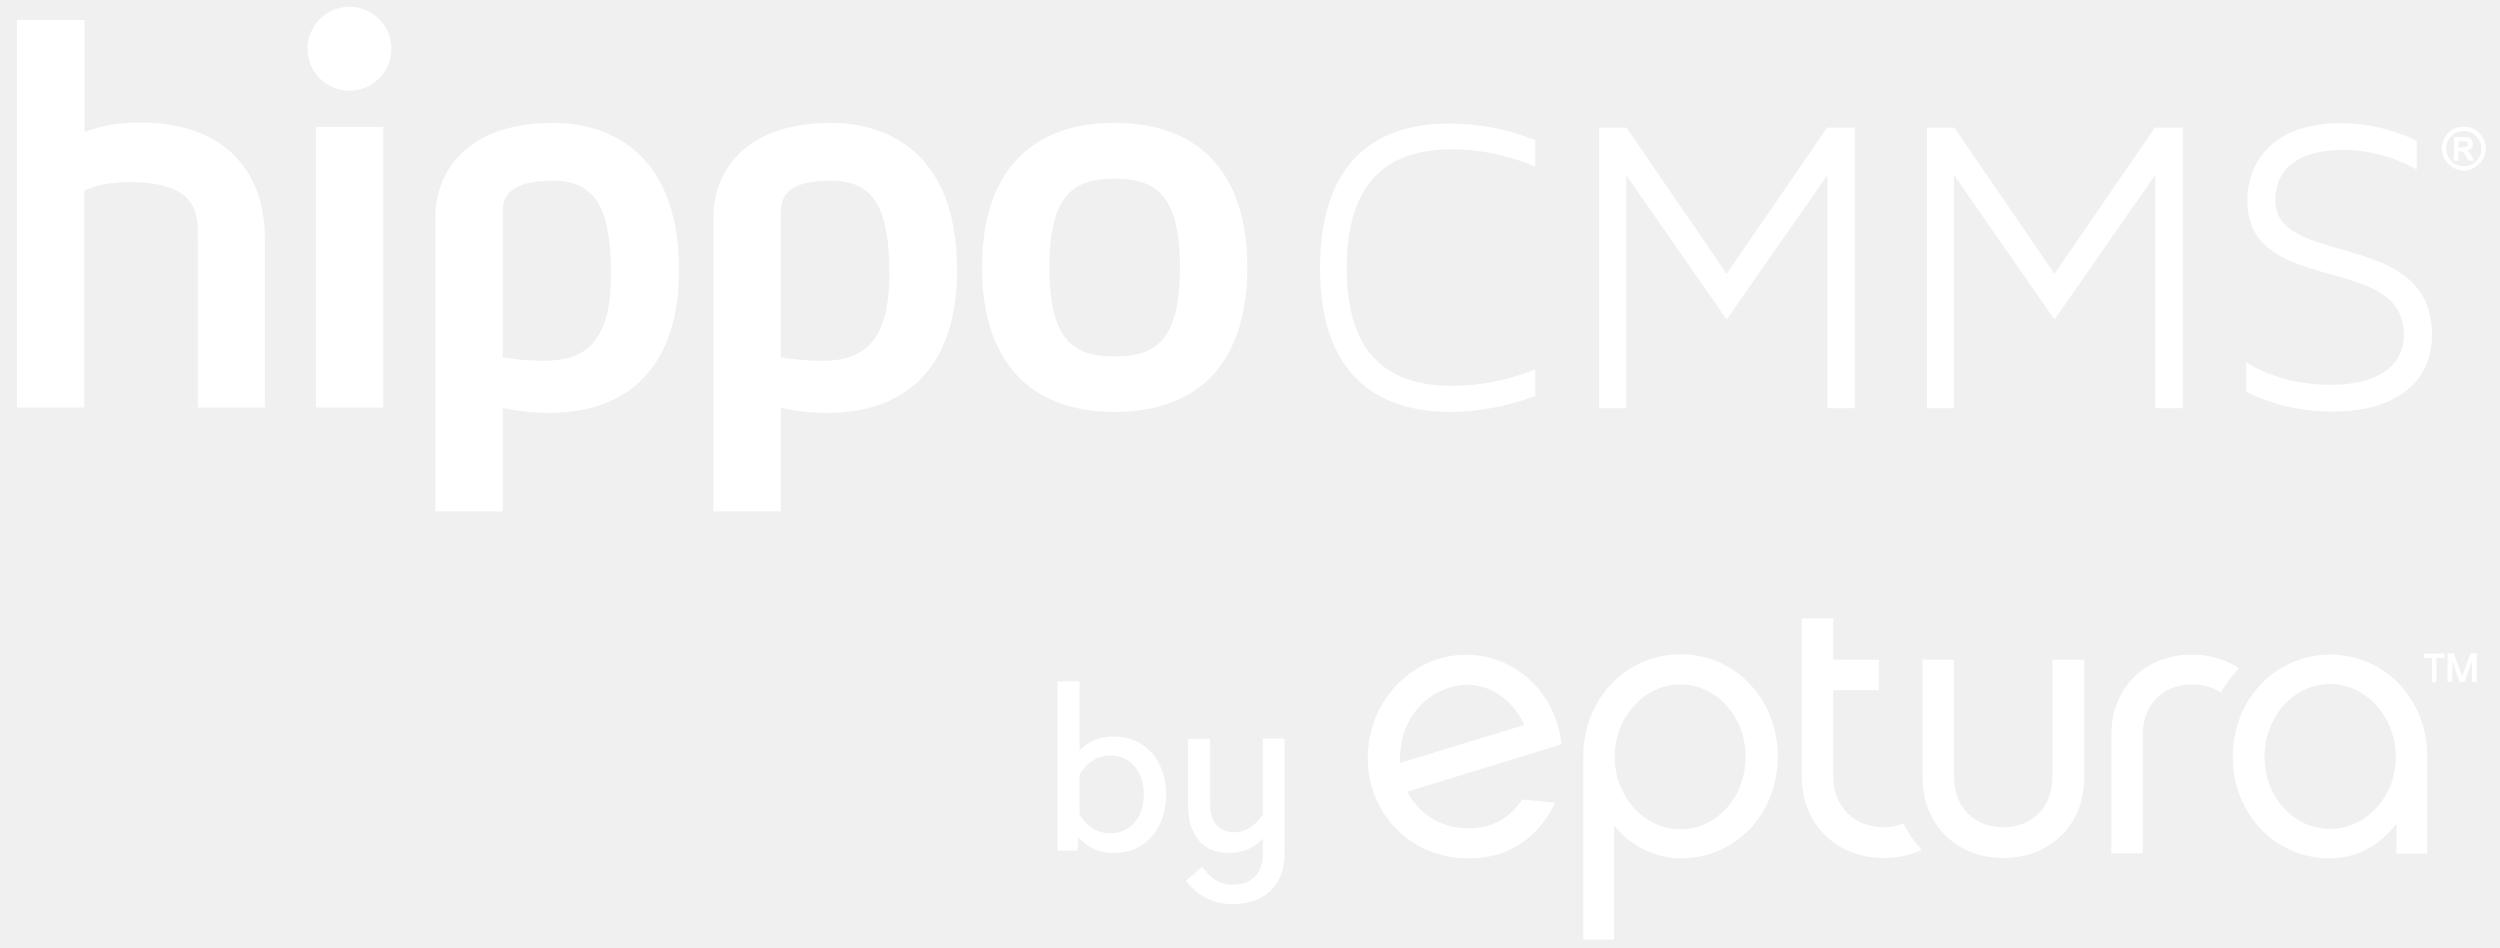
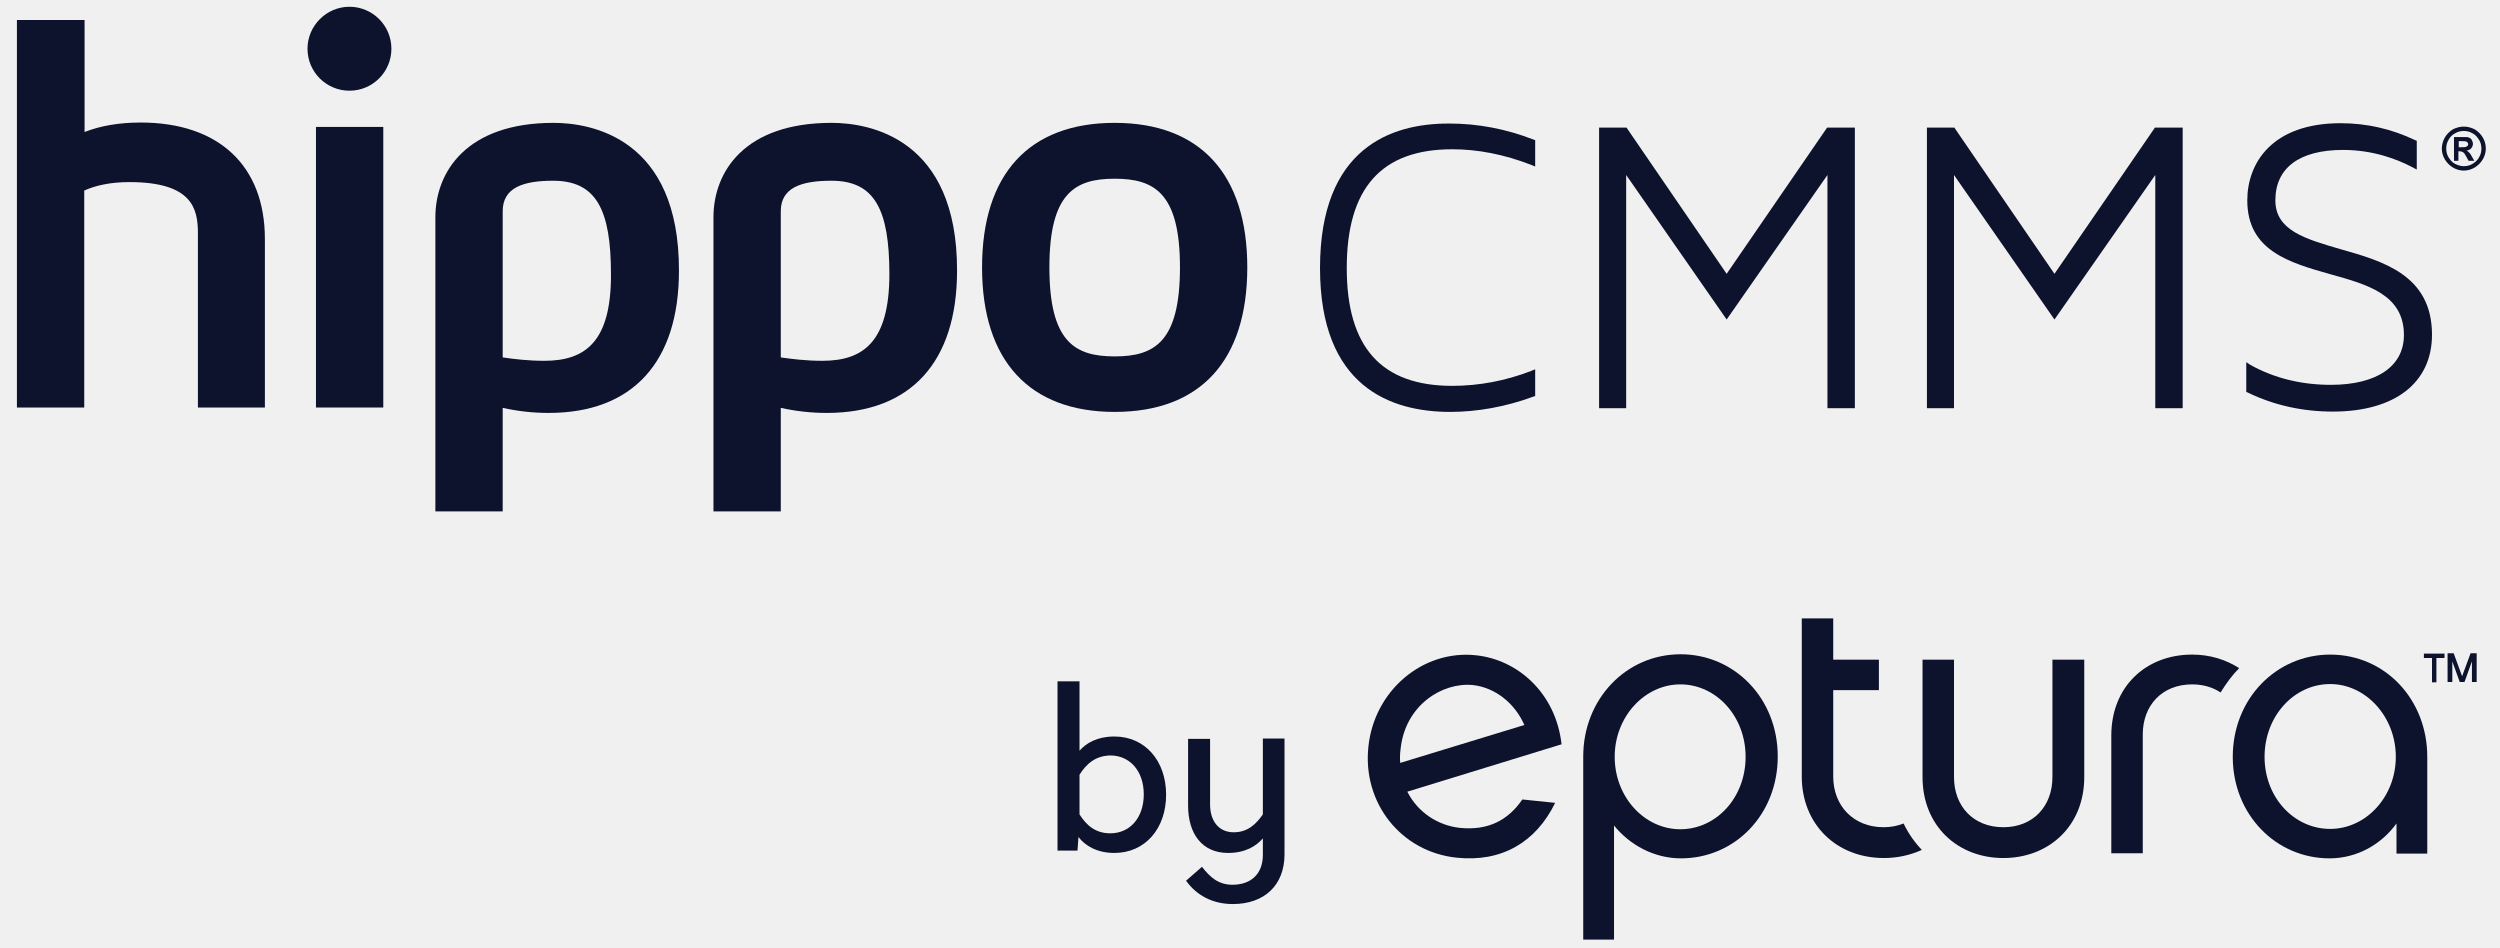
- <svg xmlns="http://www.w3.org/2000/svg" width="153" height="58" viewBox="0 0 153 58" fill="none">
-   <path d="M95.175 49.134C93.995 51.558 91.883 52.78 89.15 52.49C85.755 52.138 83.374 49.155 83.746 45.696C84.098 42.278 87.059 39.751 90.33 40.103C92.897 40.372 95.216 42.423 95.568 45.551L86.127 48.451C86.769 49.714 87.991 50.522 89.357 50.667C91.034 50.833 92.276 50.232 93.167 48.927L95.175 49.134ZM85.692 46.69L93.291 44.37C92.69 43.003 91.469 42.071 90.144 41.926C88.26 41.739 85.982 43.169 85.713 45.861C85.672 46.193 85.672 46.441 85.692 46.69Z" fill="white" />
-   <path d="M102.877 52.531C101.241 52.531 99.751 51.724 98.778 50.522V57.503H96.894V46.296C96.894 42.796 99.502 40.041 102.856 40.041C106.127 40.041 108.798 42.713 108.798 46.296C108.798 49.859 106.169 52.531 102.877 52.531ZM102.836 41.884C100.662 41.884 98.819 43.852 98.819 46.317C98.819 48.782 100.641 50.75 102.836 50.75C105.03 50.75 106.831 48.824 106.831 46.317C106.831 43.831 105.03 41.884 102.836 41.884Z" fill="white" />
-   <path d="M116.499 50.398C116.127 50.543 115.733 50.626 115.278 50.626C113.435 50.626 112.193 49.321 112.193 47.519V42.236H114.988V40.372H112.193V37.845H110.268V47.519C110.268 50.439 112.379 52.511 115.299 52.511C116.147 52.511 116.934 52.324 117.617 52.014C117.162 51.537 116.789 50.999 116.499 50.398Z" fill="white" />
-   <path d="M125.589 40.372H127.556V47.56C127.556 50.564 125.382 52.511 122.607 52.511C119.812 52.511 117.659 50.543 117.659 47.56V40.372H119.585V47.56C119.585 49.341 120.765 50.626 122.607 50.626C124.429 50.626 125.609 49.341 125.609 47.56V40.372H125.589Z" fill="white" />
-   <path d="M137.038 40.89C136.23 40.372 135.257 40.061 134.16 40.061C131.324 40.061 129.212 42.029 129.212 45.012V52.221H131.137V44.95C131.137 43.169 132.317 41.884 134.16 41.884C134.843 41.884 135.444 42.071 135.899 42.381C136.23 41.843 136.603 41.325 137.038 40.89Z" fill="white" />
-   <path d="M148.549 52.241H146.665V50.398C145.733 51.682 144.243 52.531 142.566 52.531C139.295 52.531 136.645 49.859 136.645 46.317C136.645 42.754 139.315 40.061 142.607 40.061C145.961 40.061 148.549 42.796 148.549 46.317V52.241ZM142.607 41.864C140.392 41.864 138.591 43.831 138.591 46.317C138.591 48.803 140.392 50.729 142.607 50.729C144.802 50.729 146.624 48.761 146.624 46.317C146.624 43.852 144.781 41.864 142.607 41.864Z" fill="white" />
-   <path d="M149.605 39.999V40.269H149.108V41.76H148.839V40.269H148.342V39.999H149.605ZM151.551 41.739H151.282V40.476L150.826 41.739H150.536L150.081 40.476V41.739H149.791V39.979H150.164L150.681 41.387L151.199 39.979H151.572V41.739H151.551Z" fill="white" />
-   <path d="M66.066 41.698V45.944C66.48 45.468 67.163 45.074 68.198 45.074C70.082 45.074 71.366 46.566 71.366 48.637C71.366 50.709 70.082 52.2 68.198 52.2C67.121 52.2 66.397 51.744 66.003 51.226L65.941 52.055H64.72V41.698H66.066ZM66.066 47.415V49.839C66.48 50.501 67.038 50.999 67.95 50.999C69.15 50.999 69.999 50.046 69.999 48.616C69.999 47.187 69.15 46.234 67.95 46.234C67.038 46.255 66.48 46.752 66.066 47.415Z" fill="white" />
-   <path d="M77.266 45.199H78.612V52.283C78.612 54.168 77.39 55.328 75.444 55.328C74.181 55.328 73.208 54.769 72.587 53.899L73.56 53.049C74.057 53.691 74.575 54.147 75.423 54.147C76.603 54.147 77.287 53.443 77.287 52.324V51.309C76.873 51.786 76.21 52.2 75.154 52.2C73.581 52.2 72.711 51.04 72.711 49.3V45.219H74.057V49.238C74.057 50.253 74.595 50.936 75.506 50.936C76.355 50.936 76.873 50.439 77.287 49.839V45.199H77.266Z" fill="white" />
-   <path d="M18.819 2.983C18.819 4.412 19.979 5.551 21.387 5.551C22.815 5.551 23.954 4.391 23.954 2.983C23.954 1.554 22.794 0.414 21.387 0.414C19.979 0.414 18.819 1.574 18.819 2.983Z" fill="white" />
-   <path d="M1.035 1.222V24.94H5.155V11.662C5.838 11.351 6.77 11.144 7.909 11.144C11.76 11.144 12.112 12.76 12.112 14.272V24.94H16.211V14.624C16.211 10.15 13.395 7.499 8.613 7.499C7.267 7.499 6.128 7.706 5.176 8.079V1.222H1.035Z" fill="white" />
-   <path d="M68.218 7.519C62.98 7.519 60.102 10.647 60.102 16.364C60.102 22.081 63.001 25.209 68.218 25.209C73.456 25.209 76.334 22.081 76.334 16.364C76.334 10.668 73.456 7.519 68.218 7.519ZM68.218 21.812C65.775 21.812 64.223 20.921 64.223 16.364C64.223 11.828 65.775 10.937 68.218 10.937C70.661 10.937 72.214 11.828 72.214 16.364C72.214 20.921 70.661 21.812 68.218 21.812Z" fill="white" />
-   <path d="M50.89 7.519C45.548 7.519 43.664 10.523 43.664 13.299V31.299H47.784V24.961C48.716 25.168 49.647 25.271 50.6 25.271C55.734 25.271 58.571 22.164 58.571 16.571C58.591 8.431 53.188 7.519 50.89 7.519ZM50.331 22.081C49.337 22.081 48.509 21.978 47.784 21.874V12.926C47.784 11.476 49.047 11.061 50.89 11.061C53.54 11.061 54.43 12.843 54.43 16.779C54.43 20.942 52.815 22.081 50.331 22.081Z" fill="white" />
-   <path d="M33.871 7.519C28.55 7.519 26.645 10.523 26.645 13.299V31.299H30.765V24.961C31.697 25.168 32.629 25.271 33.581 25.271C38.716 25.271 41.552 22.164 41.552 16.571C41.573 8.431 36.169 7.519 33.871 7.519ZM33.312 22.081C32.318 22.081 31.49 21.978 30.765 21.874V12.926C30.765 11.476 32.029 11.061 33.85 11.061C36.5 11.061 37.391 12.843 37.391 16.779C37.411 20.942 35.797 22.081 33.312 22.081Z" fill="white" />
-   <path d="M23.457 7.768H19.337V24.94H23.457V7.768Z" fill="white" />
-   <path d="M137.534 12.263C137.534 15.349 140.122 16.074 142.606 16.779C144.925 17.421 147.12 18.042 147.12 20.507C147.12 22.413 145.463 23.552 142.648 23.552C140.826 23.552 139.169 23.138 137.72 22.33L137.472 22.164V23.987L137.575 24.029C139.149 24.795 140.908 25.189 142.772 25.189C146.561 25.189 148.838 23.428 148.838 20.486C148.838 16.841 145.857 15.991 143.227 15.246C141.095 14.624 139.252 14.106 139.252 12.263C139.252 10.274 140.722 9.176 143.393 9.176C145.256 9.176 146.726 9.756 147.637 10.233L147.906 10.378V8.617L147.803 8.576C146.374 7.892 144.842 7.54 143.248 7.54C139.045 7.54 137.534 9.984 137.534 12.263Z" fill="white" />
-   <path d="M80.785 16.406C80.785 23.676 85.112 25.209 88.756 25.209C90.392 25.209 92.151 24.898 93.829 24.277L93.953 24.236V22.599L93.704 22.703C92.151 23.303 90.516 23.614 88.88 23.614C84.532 23.614 82.421 21.253 82.421 16.406C82.421 11.517 84.532 9.135 88.88 9.135C90.433 9.135 92.048 9.446 93.704 10.088L93.953 10.191V8.576L93.829 8.534C92.172 7.892 90.454 7.561 88.715 7.561C85.112 7.54 80.785 9.073 80.785 16.406Z" fill="white" />
-   <path d="M131.882 7.809L125.733 16.758L119.605 7.809H117.928V24.981H119.584V10.709L125.733 19.554L131.903 10.709V24.981H133.58V7.809H131.882Z" fill="white" />
-   <path d="M111.819 7.809L105.671 16.758L99.542 7.809H97.865V24.981H99.522V10.709L105.671 19.554L111.84 10.709V24.981H113.517V7.809H111.819Z" fill="white" />
-   <path d="M150.785 7.747C151.013 7.747 151.241 7.809 151.448 7.913C151.655 8.037 151.82 8.203 151.945 8.41C152.069 8.617 152.131 8.845 152.131 9.094C152.131 9.321 152.069 9.549 151.945 9.756C151.82 9.964 151.655 10.129 151.448 10.254C151.241 10.378 151.013 10.44 150.785 10.44C150.557 10.44 150.33 10.378 150.123 10.254C149.916 10.129 149.75 9.964 149.626 9.756C149.502 9.549 149.439 9.321 149.439 9.094C149.439 8.866 149.502 8.638 149.626 8.41C149.75 8.203 149.916 8.037 150.123 7.913C150.33 7.809 150.557 7.747 150.785 7.747ZM150.785 8.016C150.599 8.016 150.413 8.058 150.247 8.161C150.081 8.244 149.936 8.389 149.854 8.555C149.75 8.721 149.709 8.907 149.709 9.094C149.709 9.28 149.75 9.466 149.854 9.632C149.957 9.798 150.081 9.943 150.247 10.026C150.413 10.109 150.599 10.171 150.785 10.171C150.972 10.171 151.158 10.129 151.323 10.026C151.489 9.922 151.634 9.798 151.717 9.632C151.82 9.466 151.862 9.28 151.862 9.094C151.862 8.907 151.82 8.721 151.717 8.555C151.613 8.389 151.489 8.244 151.323 8.161C151.158 8.058 150.972 8.016 150.785 8.016ZM150.185 9.819V8.389H150.475C150.744 8.389 150.909 8.389 150.93 8.389C151.034 8.389 151.096 8.41 151.158 8.451C151.22 8.472 151.261 8.534 151.282 8.596C151.323 8.659 151.344 8.721 151.344 8.804C151.344 8.907 151.303 8.99 151.241 9.073C151.179 9.156 151.075 9.197 150.951 9.218C150.992 9.239 151.034 9.259 151.054 9.28C151.075 9.301 151.116 9.342 151.158 9.384C151.179 9.404 151.199 9.446 151.261 9.549L151.427 9.839H151.075L150.951 9.611C150.868 9.446 150.806 9.363 150.744 9.321C150.682 9.28 150.62 9.259 150.537 9.259H150.454V9.839H150.185V9.819ZM150.475 9.011H150.599C150.764 9.011 150.868 9.011 150.909 8.99C150.951 8.969 150.992 8.949 151.013 8.928C151.034 8.907 151.054 8.866 151.054 8.824C151.054 8.783 151.034 8.741 151.013 8.721C150.992 8.7 150.951 8.659 150.909 8.659C150.868 8.638 150.764 8.638 150.599 8.638H150.475V9.011Z" fill="white" />
+ <svg xmlns="http://www.w3.org/2000/svg" viewBox="0 0 153 58" fill="none">
+   <path d="M95.175 49.134C93.995 51.558 91.883 52.78 89.15 52.49C85.755 52.138 83.374 49.155 83.746 45.696C84.098 42.278 87.059 39.751 90.33 40.103C92.897 40.372 95.216 42.423 95.568 45.551L86.127 48.451C86.769 49.714 87.991 50.522 89.357 50.667C91.034 50.833 92.276 50.232 93.167 48.927L95.175 49.134ZM85.692 46.69L93.291 44.37C92.69 43.003 91.469 42.071 90.144 41.926C88.26 41.739 85.982 43.169 85.713 45.861C85.672 46.193 85.672 46.441 85.692 46.69Z" fill="#0d122d" />
+   <path d="M102.877 52.531C101.241 52.531 99.751 51.724 98.778 50.522V57.503H96.894V46.296C96.894 42.796 99.502 40.041 102.856 40.041C106.127 40.041 108.798 42.713 108.798 46.296C108.798 49.859 106.169 52.531 102.877 52.531ZM102.836 41.884C100.662 41.884 98.819 43.852 98.819 46.317C98.819 48.782 100.641 50.75 102.836 50.75C105.03 50.75 106.831 48.824 106.831 46.317C106.831 43.831 105.03 41.884 102.836 41.884Z" fill="#0d122d" />
+   <path d="M116.499 50.398C116.127 50.543 115.733 50.626 115.278 50.626C113.435 50.626 112.193 49.321 112.193 47.519V42.236H114.988V40.372H112.193V37.845H110.268V47.519C110.268 50.439 112.379 52.511 115.299 52.511C116.147 52.511 116.934 52.324 117.617 52.014C117.162 51.537 116.789 50.999 116.499 50.398Z" fill="#0d122d" />
+   <path d="M125.589 40.372H127.556V47.56C127.556 50.564 125.382 52.511 122.607 52.511C119.812 52.511 117.659 50.543 117.659 47.56V40.372H119.585V47.56C119.585 49.341 120.765 50.626 122.607 50.626C124.429 50.626 125.609 49.341 125.609 47.56V40.372H125.589Z" fill="#0d122d" />
+   <path d="M137.038 40.89C136.23 40.372 135.257 40.061 134.16 40.061C131.324 40.061 129.212 42.029 129.212 45.012V52.221H131.137V44.95C131.137 43.169 132.317 41.884 134.16 41.884C134.843 41.884 135.444 42.071 135.899 42.381C136.23 41.843 136.603 41.325 137.038 40.89Z" fill="#0d122d" />
+   <path d="M148.549 52.241H146.665V50.398C145.733 51.682 144.243 52.531 142.566 52.531C139.295 52.531 136.645 49.859 136.645 46.317C136.645 42.754 139.315 40.061 142.607 40.061C145.961 40.061 148.549 42.796 148.549 46.317V52.241ZM142.607 41.864C140.392 41.864 138.591 43.831 138.591 46.317C138.591 48.803 140.392 50.729 142.607 50.729C144.802 50.729 146.624 48.761 146.624 46.317C146.624 43.852 144.781 41.864 142.607 41.864Z" fill="#0d122d" />
+   <path d="M149.605 39.999V40.269H149.108V41.76H148.839V40.269H148.342V39.999H149.605ZM151.551 41.739H151.282V40.476L150.826 41.739H150.536L150.081 40.476V41.739H149.791V39.979H150.164L150.681 41.387L151.199 39.979H151.572V41.739H151.551Z" fill="#0d122d" />
+   <path d="M66.066 41.698V45.944C66.48 45.468 67.163 45.074 68.198 45.074C70.082 45.074 71.366 46.566 71.366 48.637C71.366 50.709 70.082 52.2 68.198 52.2C67.121 52.2 66.397 51.744 66.003 51.226L65.941 52.055H64.72V41.698H66.066ZM66.066 47.415V49.839C66.48 50.501 67.038 50.999 67.95 50.999C69.15 50.999 69.999 50.046 69.999 48.616C69.999 47.187 69.15 46.234 67.95 46.234C67.038 46.255 66.48 46.752 66.066 47.415Z" fill="#0d122d" />
+   <path d="M77.266 45.199H78.612V52.283C78.612 54.168 77.39 55.328 75.444 55.328C74.181 55.328 73.208 54.769 72.587 53.899L73.56 53.049C74.057 53.691 74.575 54.147 75.423 54.147C76.603 54.147 77.287 53.443 77.287 52.324V51.309C76.873 51.786 76.21 52.2 75.154 52.2C73.581 52.2 72.711 51.04 72.711 49.3V45.219H74.057V49.238C74.057 50.253 74.595 50.936 75.506 50.936C76.355 50.936 76.873 50.439 77.287 49.839V45.199H77.266Z" fill="#0d122d" />
+   <path d="M18.819 2.983C18.819 4.412 19.979 5.551 21.387 5.551C22.815 5.551 23.954 4.391 23.954 2.983C23.954 1.554 22.794 0.414 21.387 0.414C19.979 0.414 18.819 1.574 18.819 2.983Z" fill="#0d122d" />
+   <path d="M1.035 1.222V24.94H5.155V11.662C5.838 11.351 6.77 11.144 7.909 11.144C11.76 11.144 12.112 12.76 12.112 14.272V24.94H16.211V14.624C16.211 10.15 13.395 7.499 8.613 7.499C7.267 7.499 6.128 7.706 5.176 8.079V1.222H1.035Z" fill="#0d122d" />
+   <path d="M68.218 7.519C62.98 7.519 60.102 10.647 60.102 16.364C60.102 22.081 63.001 25.209 68.218 25.209C73.456 25.209 76.334 22.081 76.334 16.364C76.334 10.668 73.456 7.519 68.218 7.519ZM68.218 21.812C65.775 21.812 64.223 20.921 64.223 16.364C64.223 11.828 65.775 10.937 68.218 10.937C70.661 10.937 72.214 11.828 72.214 16.364C72.214 20.921 70.661 21.812 68.218 21.812Z" fill="#0d122d" />
+   <path d="M50.89 7.519C45.548 7.519 43.664 10.523 43.664 13.299V31.299H47.784V24.961C48.716 25.168 49.647 25.271 50.6 25.271C55.734 25.271 58.571 22.164 58.571 16.571C58.591 8.431 53.188 7.519 50.89 7.519ZM50.331 22.081C49.337 22.081 48.509 21.978 47.784 21.874V12.926C47.784 11.476 49.047 11.061 50.89 11.061C53.54 11.061 54.43 12.843 54.43 16.779C54.43 20.942 52.815 22.081 50.331 22.081Z" fill="#0d122d" />
+   <path d="M33.871 7.519C28.55 7.519 26.645 10.523 26.645 13.299V31.299H30.765V24.961C31.697 25.168 32.629 25.271 33.581 25.271C38.716 25.271 41.552 22.164 41.552 16.571C41.573 8.431 36.169 7.519 33.871 7.519ZM33.312 22.081C32.318 22.081 31.49 21.978 30.765 21.874V12.926C30.765 11.476 32.029 11.061 33.85 11.061C36.5 11.061 37.391 12.843 37.391 16.779C37.411 20.942 35.797 22.081 33.312 22.081Z" fill="#0d122d" />
+   <path d="M23.457 7.768H19.337V24.94H23.457V7.768Z" fill="#0d122d" />
+   <path d="M137.534 12.263C137.534 15.349 140.122 16.074 142.606 16.779C144.925 17.421 147.12 18.042 147.12 20.507C147.12 22.413 145.463 23.552 142.648 23.552C140.826 23.552 139.169 23.138 137.72 22.33L137.472 22.164V23.987L137.575 24.029C139.149 24.795 140.908 25.189 142.772 25.189C146.561 25.189 148.838 23.428 148.838 20.486C148.838 16.841 145.857 15.991 143.227 15.246C141.095 14.624 139.252 14.106 139.252 12.263C139.252 10.274 140.722 9.176 143.393 9.176C145.256 9.176 146.726 9.756 147.637 10.233L147.906 10.378V8.617L147.803 8.576C146.374 7.892 144.842 7.54 143.248 7.54C139.045 7.54 137.534 9.984 137.534 12.263Z" fill="#0d122d" />
+   <path d="M80.785 16.406C80.785 23.676 85.112 25.209 88.756 25.209C90.392 25.209 92.151 24.898 93.829 24.277L93.953 24.236V22.599L93.704 22.703C92.151 23.303 90.516 23.614 88.88 23.614C84.532 23.614 82.421 21.253 82.421 16.406C82.421 11.517 84.532 9.135 88.88 9.135C90.433 9.135 92.048 9.446 93.704 10.088L93.953 10.191V8.576L93.829 8.534C92.172 7.892 90.454 7.561 88.715 7.561C85.112 7.54 80.785 9.073 80.785 16.406Z" fill="#0d122d" />
+   <path d="M131.882 7.809L125.733 16.758L119.605 7.809H117.928V24.981H119.584V10.709L125.733 19.554L131.903 10.709V24.981H133.58V7.809H131.882Z" fill="#0d122d" />
+   <path d="M111.819 7.809L105.671 16.758L99.542 7.809H97.865V24.981H99.522V10.709L105.671 19.554L111.84 10.709V24.981H113.517V7.809H111.819Z" fill="#0d122d" />
+   <path d="M150.785 7.747C151.013 7.747 151.241 7.809 151.448 7.913C151.655 8.037 151.82 8.203 151.945 8.41C152.069 8.617 152.131 8.845 152.131 9.094C152.131 9.321 152.069 9.549 151.945 9.756C151.82 9.964 151.655 10.129 151.448 10.254C151.241 10.378 151.013 10.44 150.785 10.44C150.557 10.44 150.33 10.378 150.123 10.254C149.916 10.129 149.75 9.964 149.626 9.756C149.502 9.549 149.439 9.321 149.439 9.094C149.439 8.866 149.502 8.638 149.626 8.41C149.75 8.203 149.916 8.037 150.123 7.913C150.33 7.809 150.557 7.747 150.785 7.747ZM150.785 8.016C150.599 8.016 150.413 8.058 150.247 8.161C150.081 8.244 149.936 8.389 149.854 8.555C149.75 8.721 149.709 8.907 149.709 9.094C149.709 9.28 149.75 9.466 149.854 9.632C149.957 9.798 150.081 9.943 150.247 10.026C150.413 10.109 150.599 10.171 150.785 10.171C150.972 10.171 151.158 10.129 151.323 10.026C151.489 9.922 151.634 9.798 151.717 9.632C151.82 9.466 151.862 9.28 151.862 9.094C151.862 8.907 151.82 8.721 151.717 8.555C151.613 8.389 151.489 8.244 151.323 8.161C151.158 8.058 150.972 8.016 150.785 8.016ZM150.185 9.819V8.389H150.475C150.744 8.389 150.909 8.389 150.93 8.389C151.034 8.389 151.096 8.41 151.158 8.451C151.22 8.472 151.261 8.534 151.282 8.596C151.323 8.659 151.344 8.721 151.344 8.804C151.344 8.907 151.303 8.99 151.241 9.073C151.179 9.156 151.075 9.197 150.951 9.218C150.992 9.239 151.034 9.259 151.054 9.28C151.075 9.301 151.116 9.342 151.158 9.384C151.179 9.404 151.199 9.446 151.261 9.549L151.427 9.839H151.075L150.951 9.611C150.868 9.446 150.806 9.363 150.744 9.321C150.682 9.28 150.62 9.259 150.537 9.259H150.454V9.839H150.185V9.819ZM150.475 9.011H150.599C150.764 9.011 150.868 9.011 150.909 8.99C150.951 8.969 150.992 8.949 151.013 8.928C151.034 8.907 151.054 8.866 151.054 8.824C151.054 8.783 151.034 8.741 151.013 8.721C150.992 8.7 150.951 8.659 150.909 8.659C150.868 8.638 150.764 8.638 150.599 8.638H150.475V9.011Z" fill="#0d122d" />
</svg>
